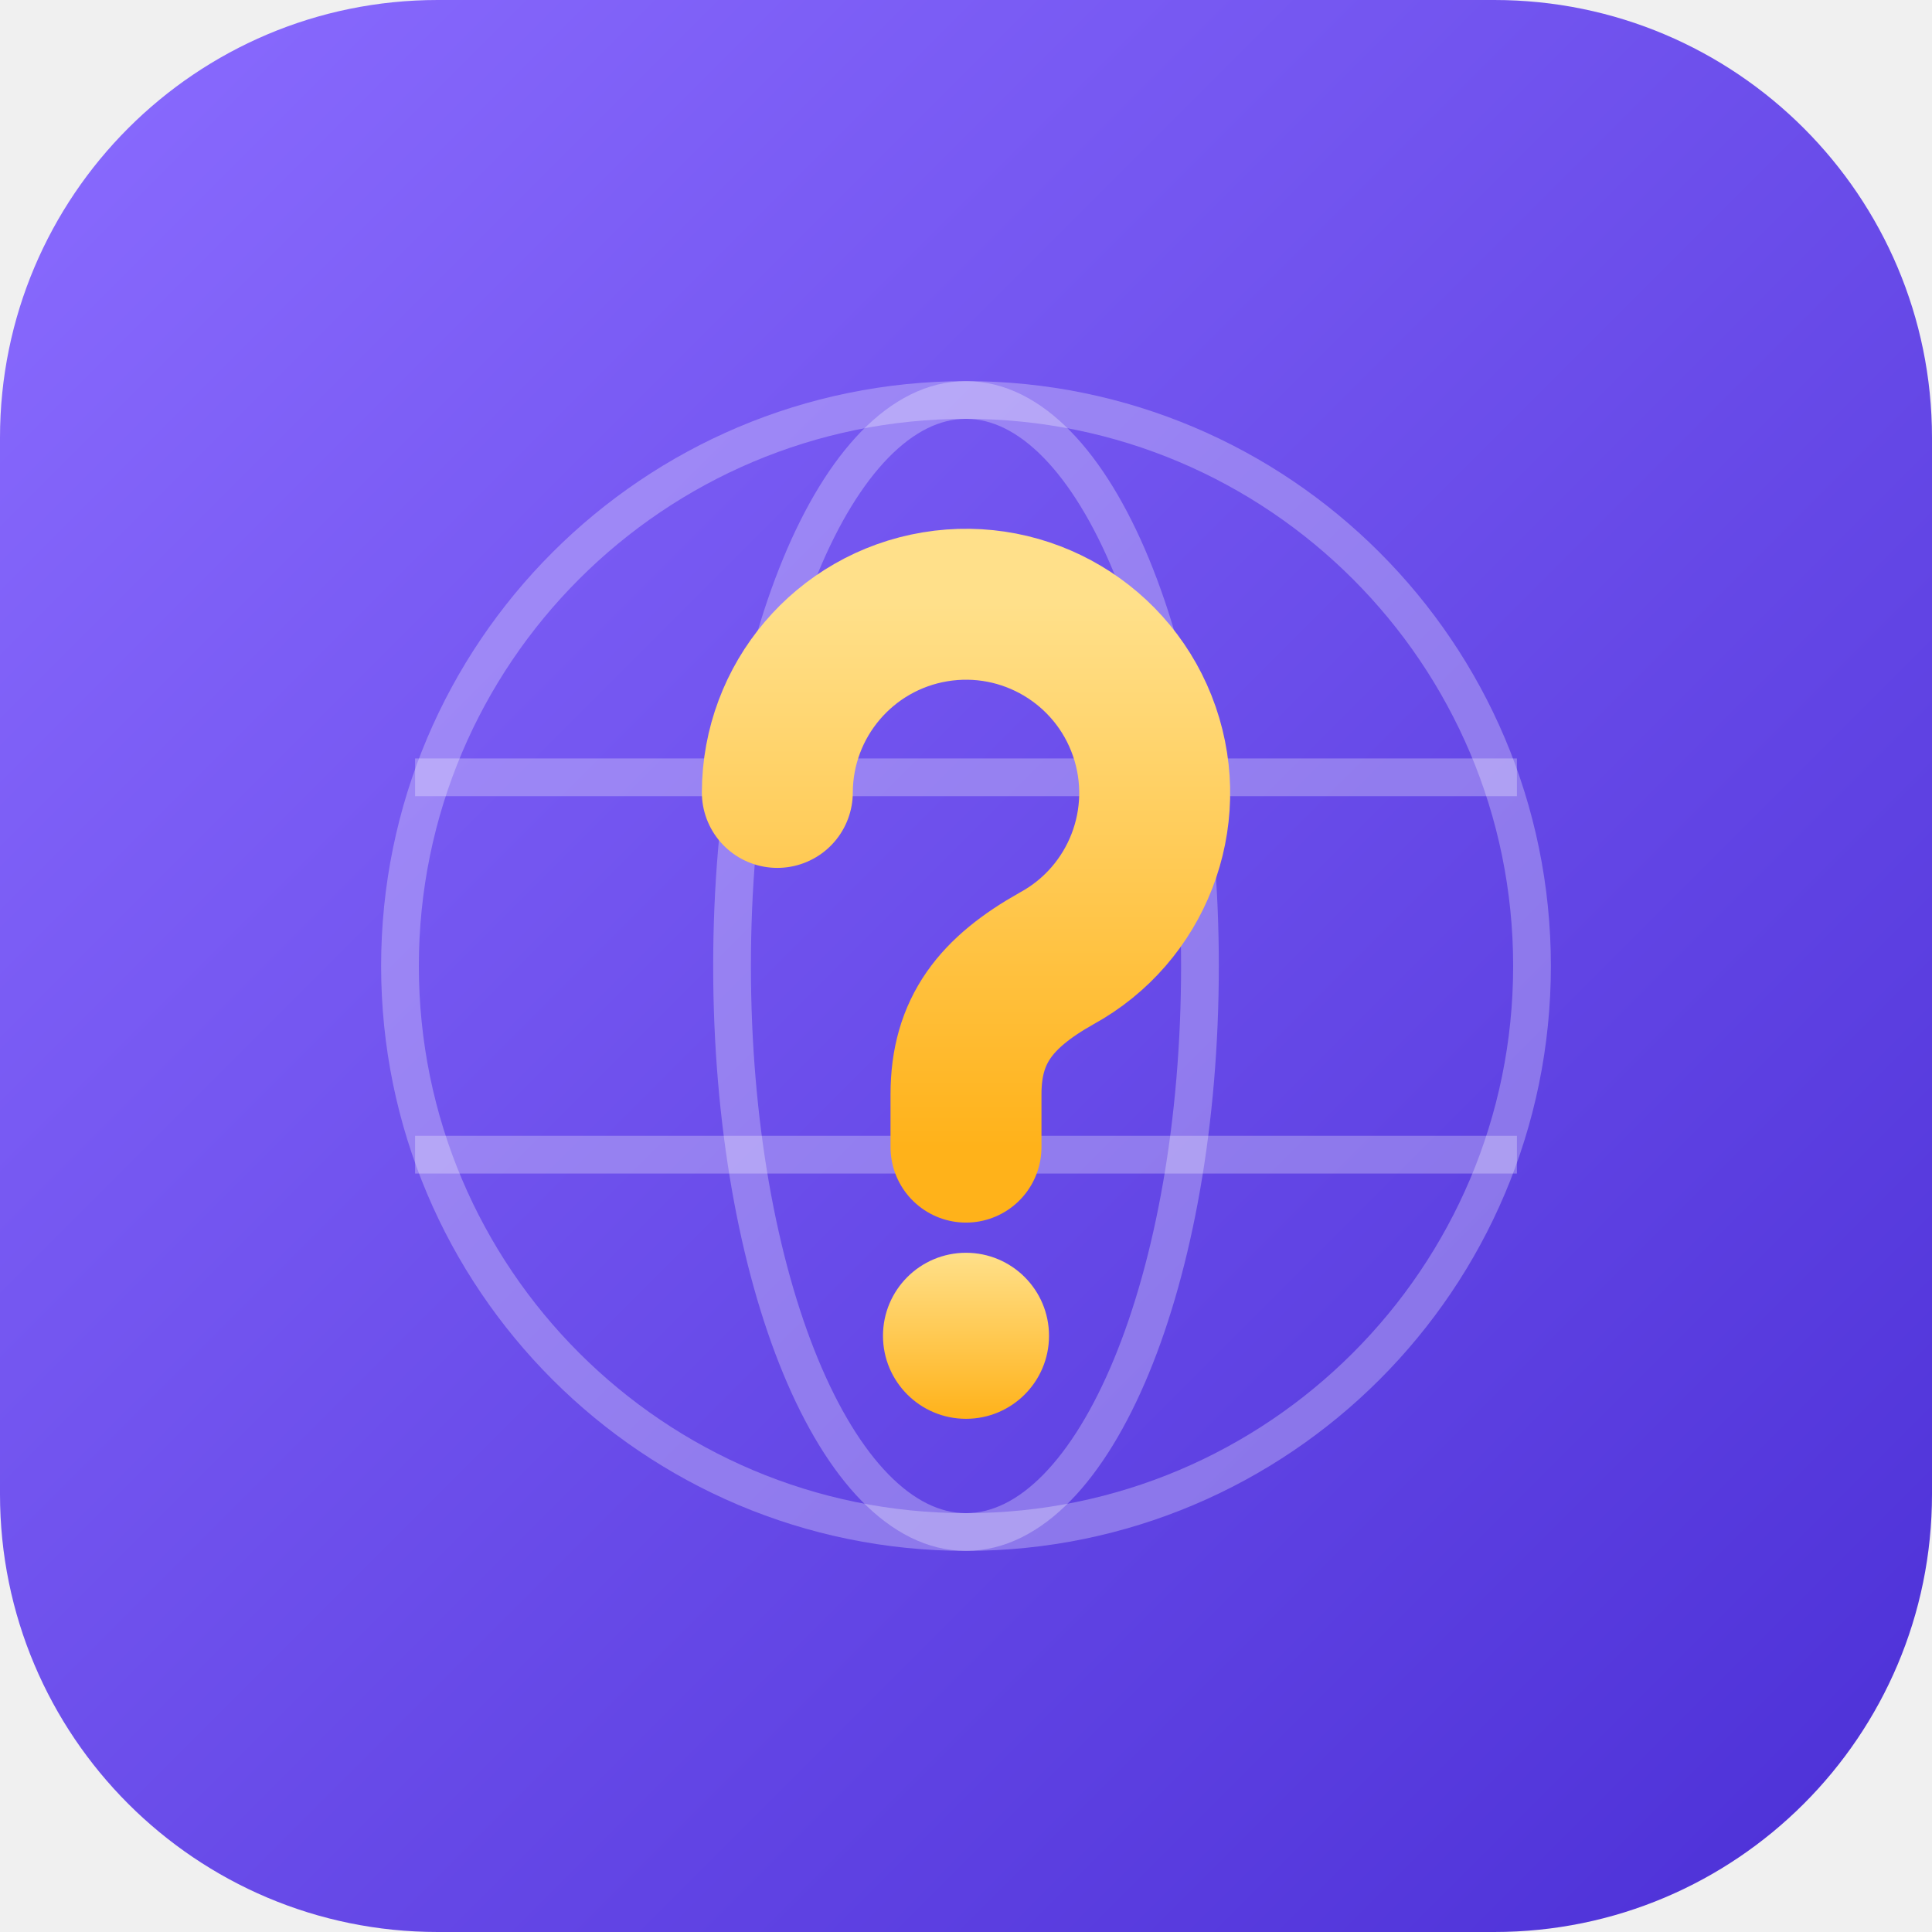
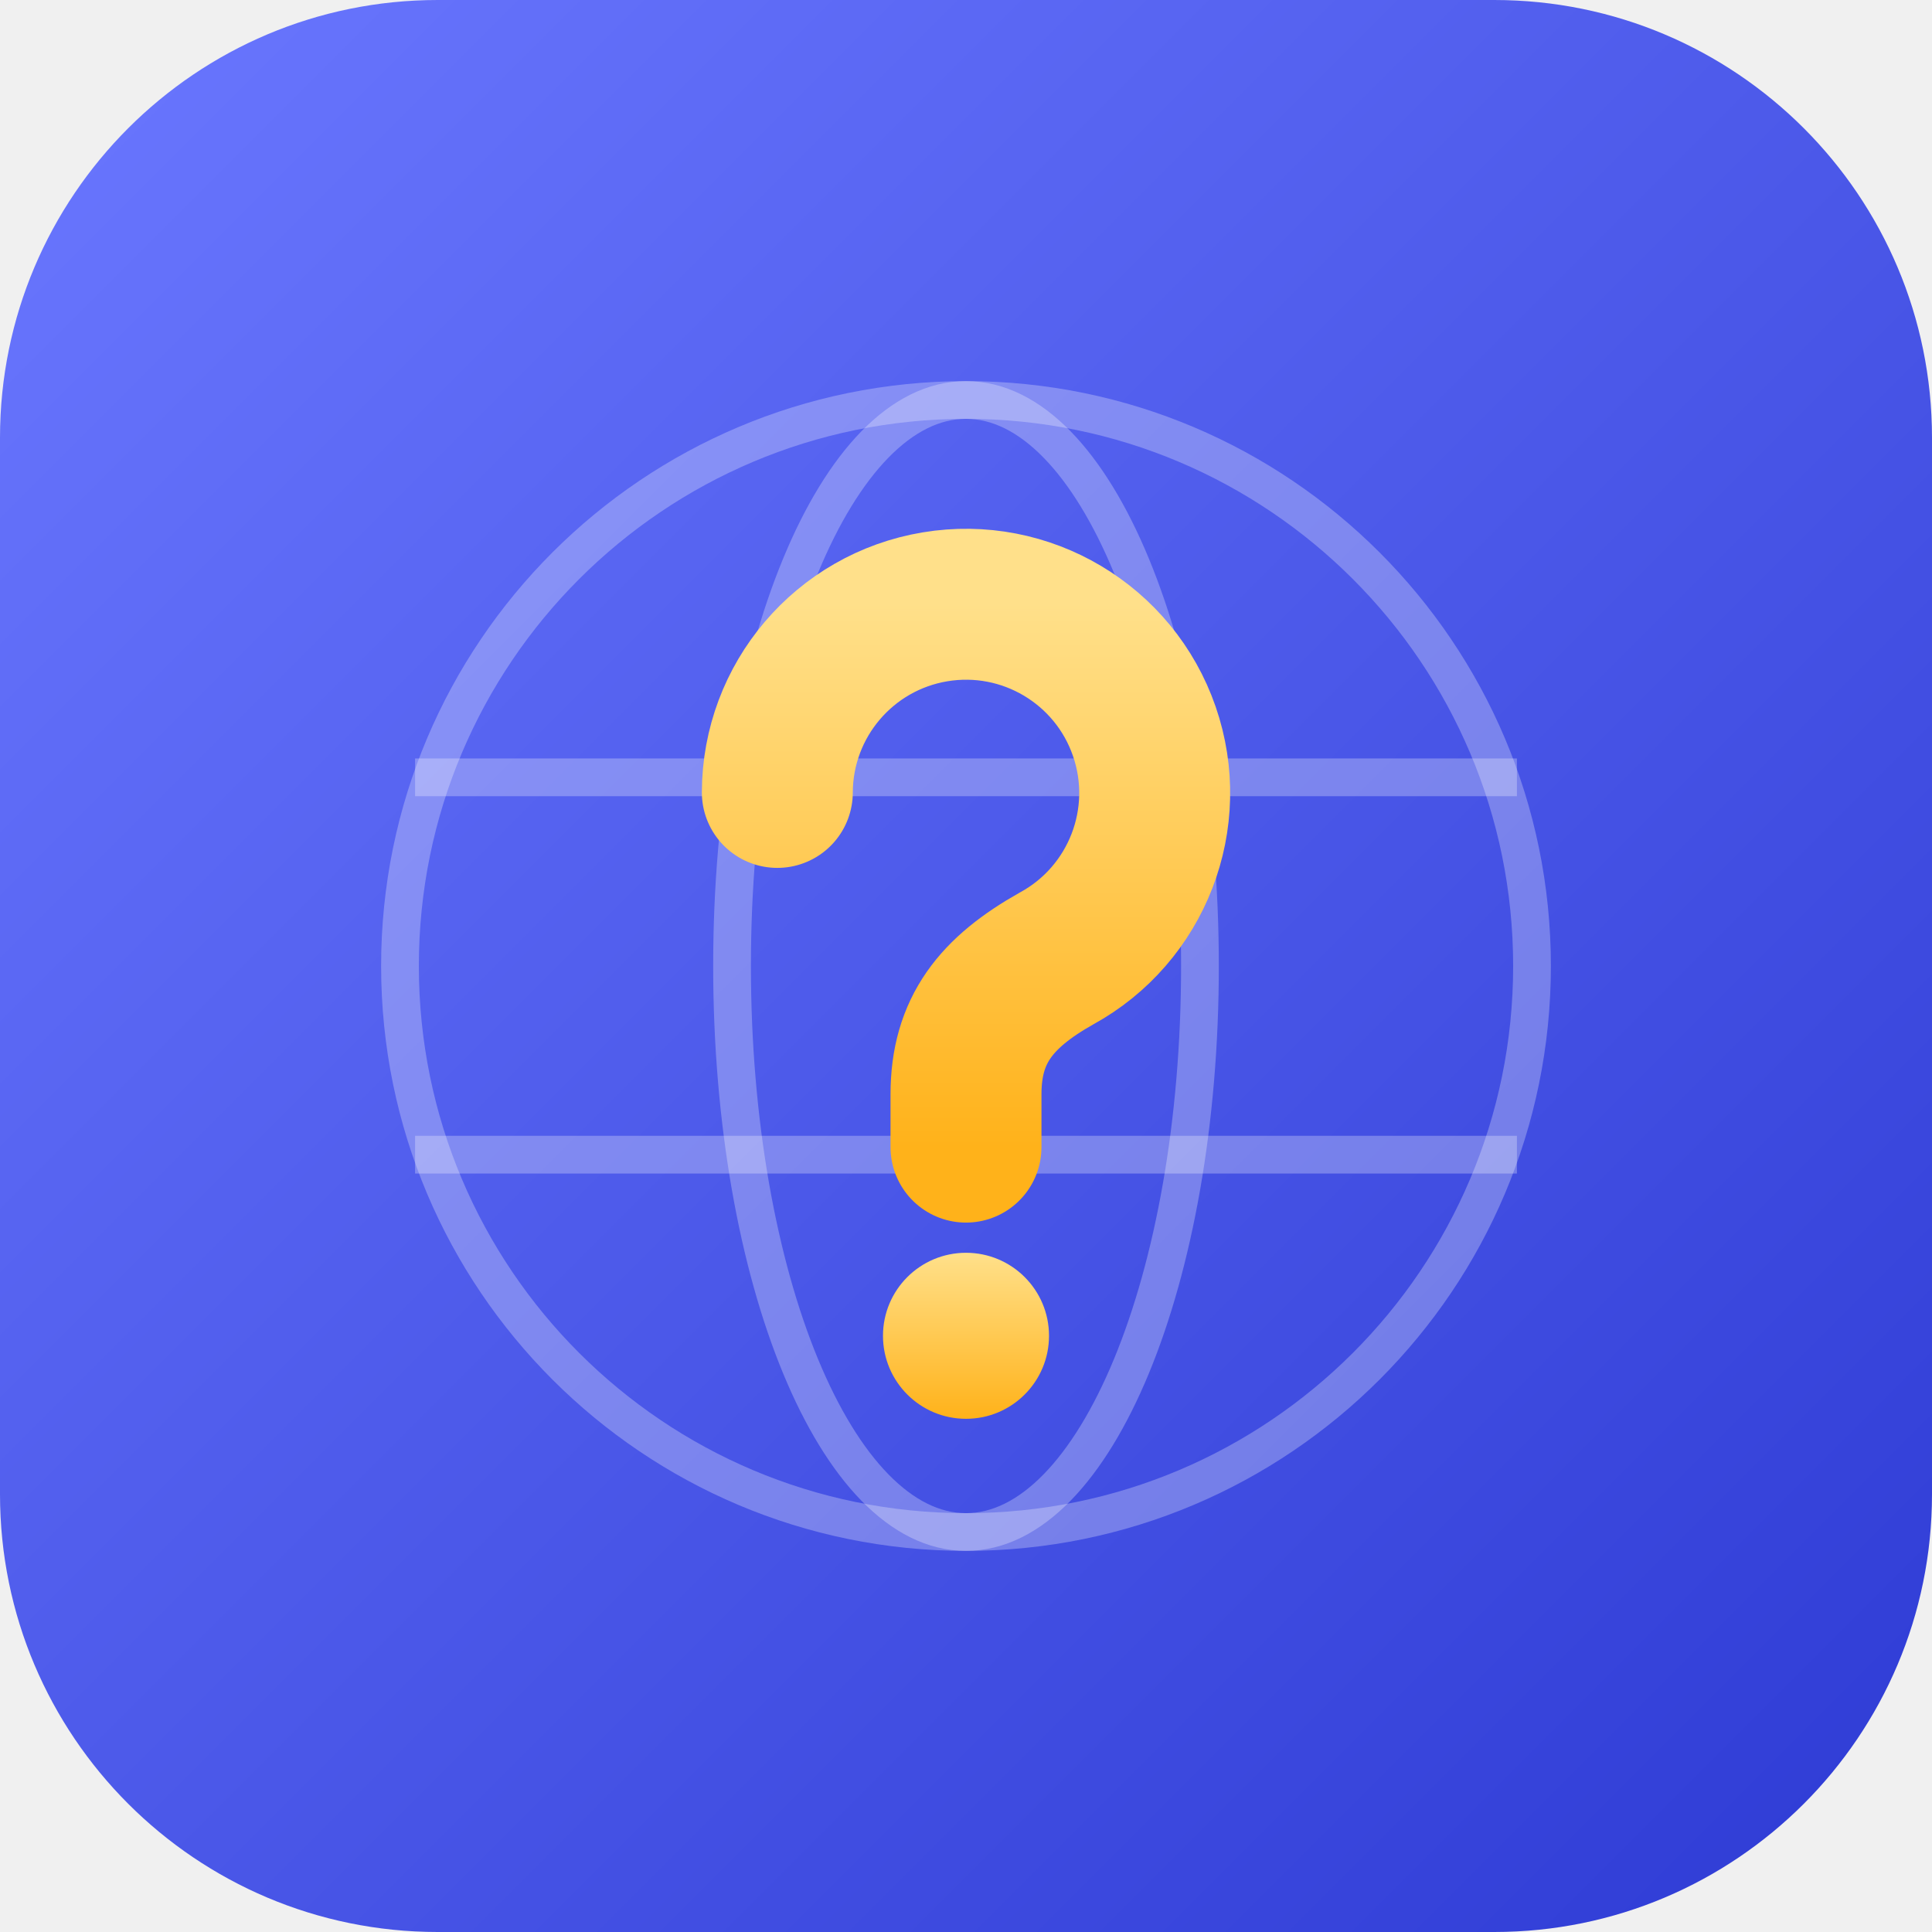
<svg xmlns="http://www.w3.org/2000/svg" viewBox="0 0 512 512">
  <rect width="512" height="512" rx="116" fill="url(#bg)" />
  <defs>
    <linearGradient id="bg" x1="0" y1="0" x2="1" y2="1">
-       <stop offset="0" stop-color="#8B6CFF" />
-       <stop offset="1" stop-color="#4B2FD6" />
+       <stop offset="0" stop-color="#6B78FF" />
+       <stop offset="1" stop-color="#2D3AD4" />
    </linearGradient>
    <linearGradient id="gold" x1="0" y1="0" x2="0" y2="1">
      <stop offset="0" stop-color="#FFE08A" />
      <stop offset="1" stop-color="#FFB21A" />
    </linearGradient>
  </defs>
  <g fill="none" stroke="#FFFFFF" stroke-opacity="0.28" stroke-width="10">
    <circle cx="256" cy="256" r="150" />
    <ellipse cx="256" cy="256" rx="62" ry="150" />
    <path d="M110 206h292M110 306h292" />
  </g>
  <path d="M206 210a50 50 0 1 1 74 44c-16 9-24 19-24 36v14" fill="none" stroke="url(#gold)" stroke-width="40" stroke-linecap="round" stroke-linejoin="round" />
  <circle cx="256" cy="354" r="22" fill="url(#gold)" />
</svg>
